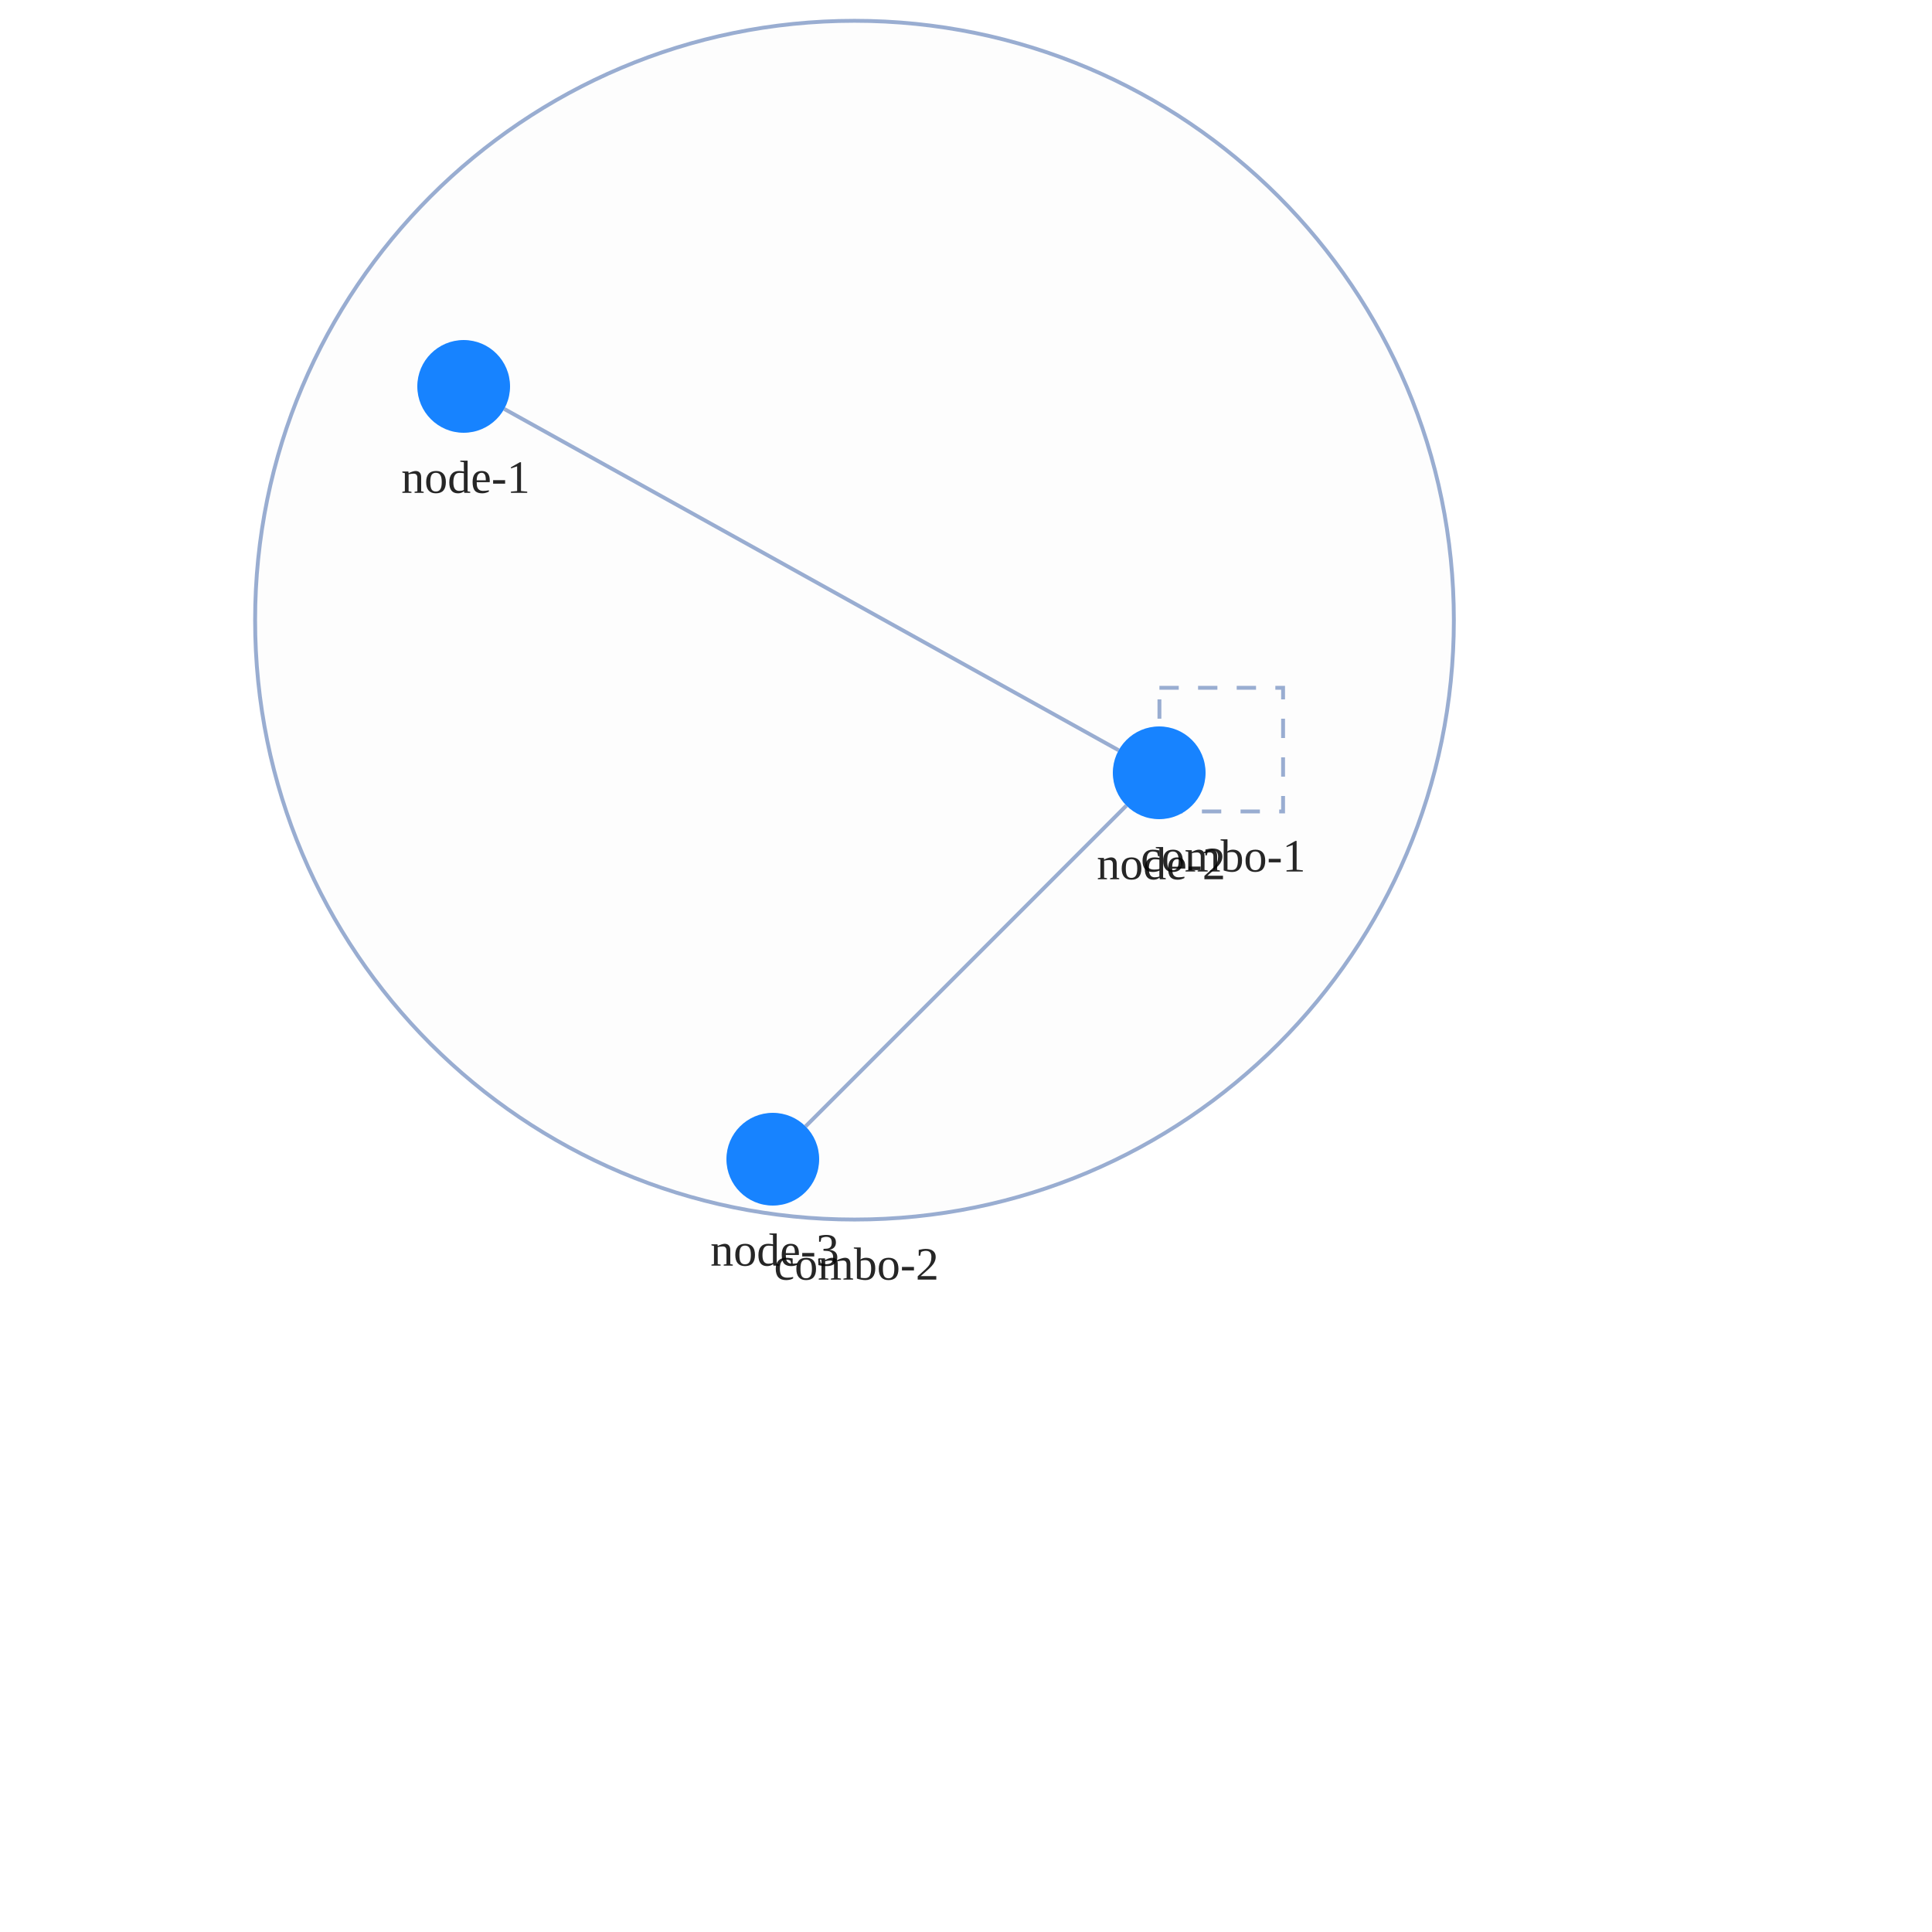
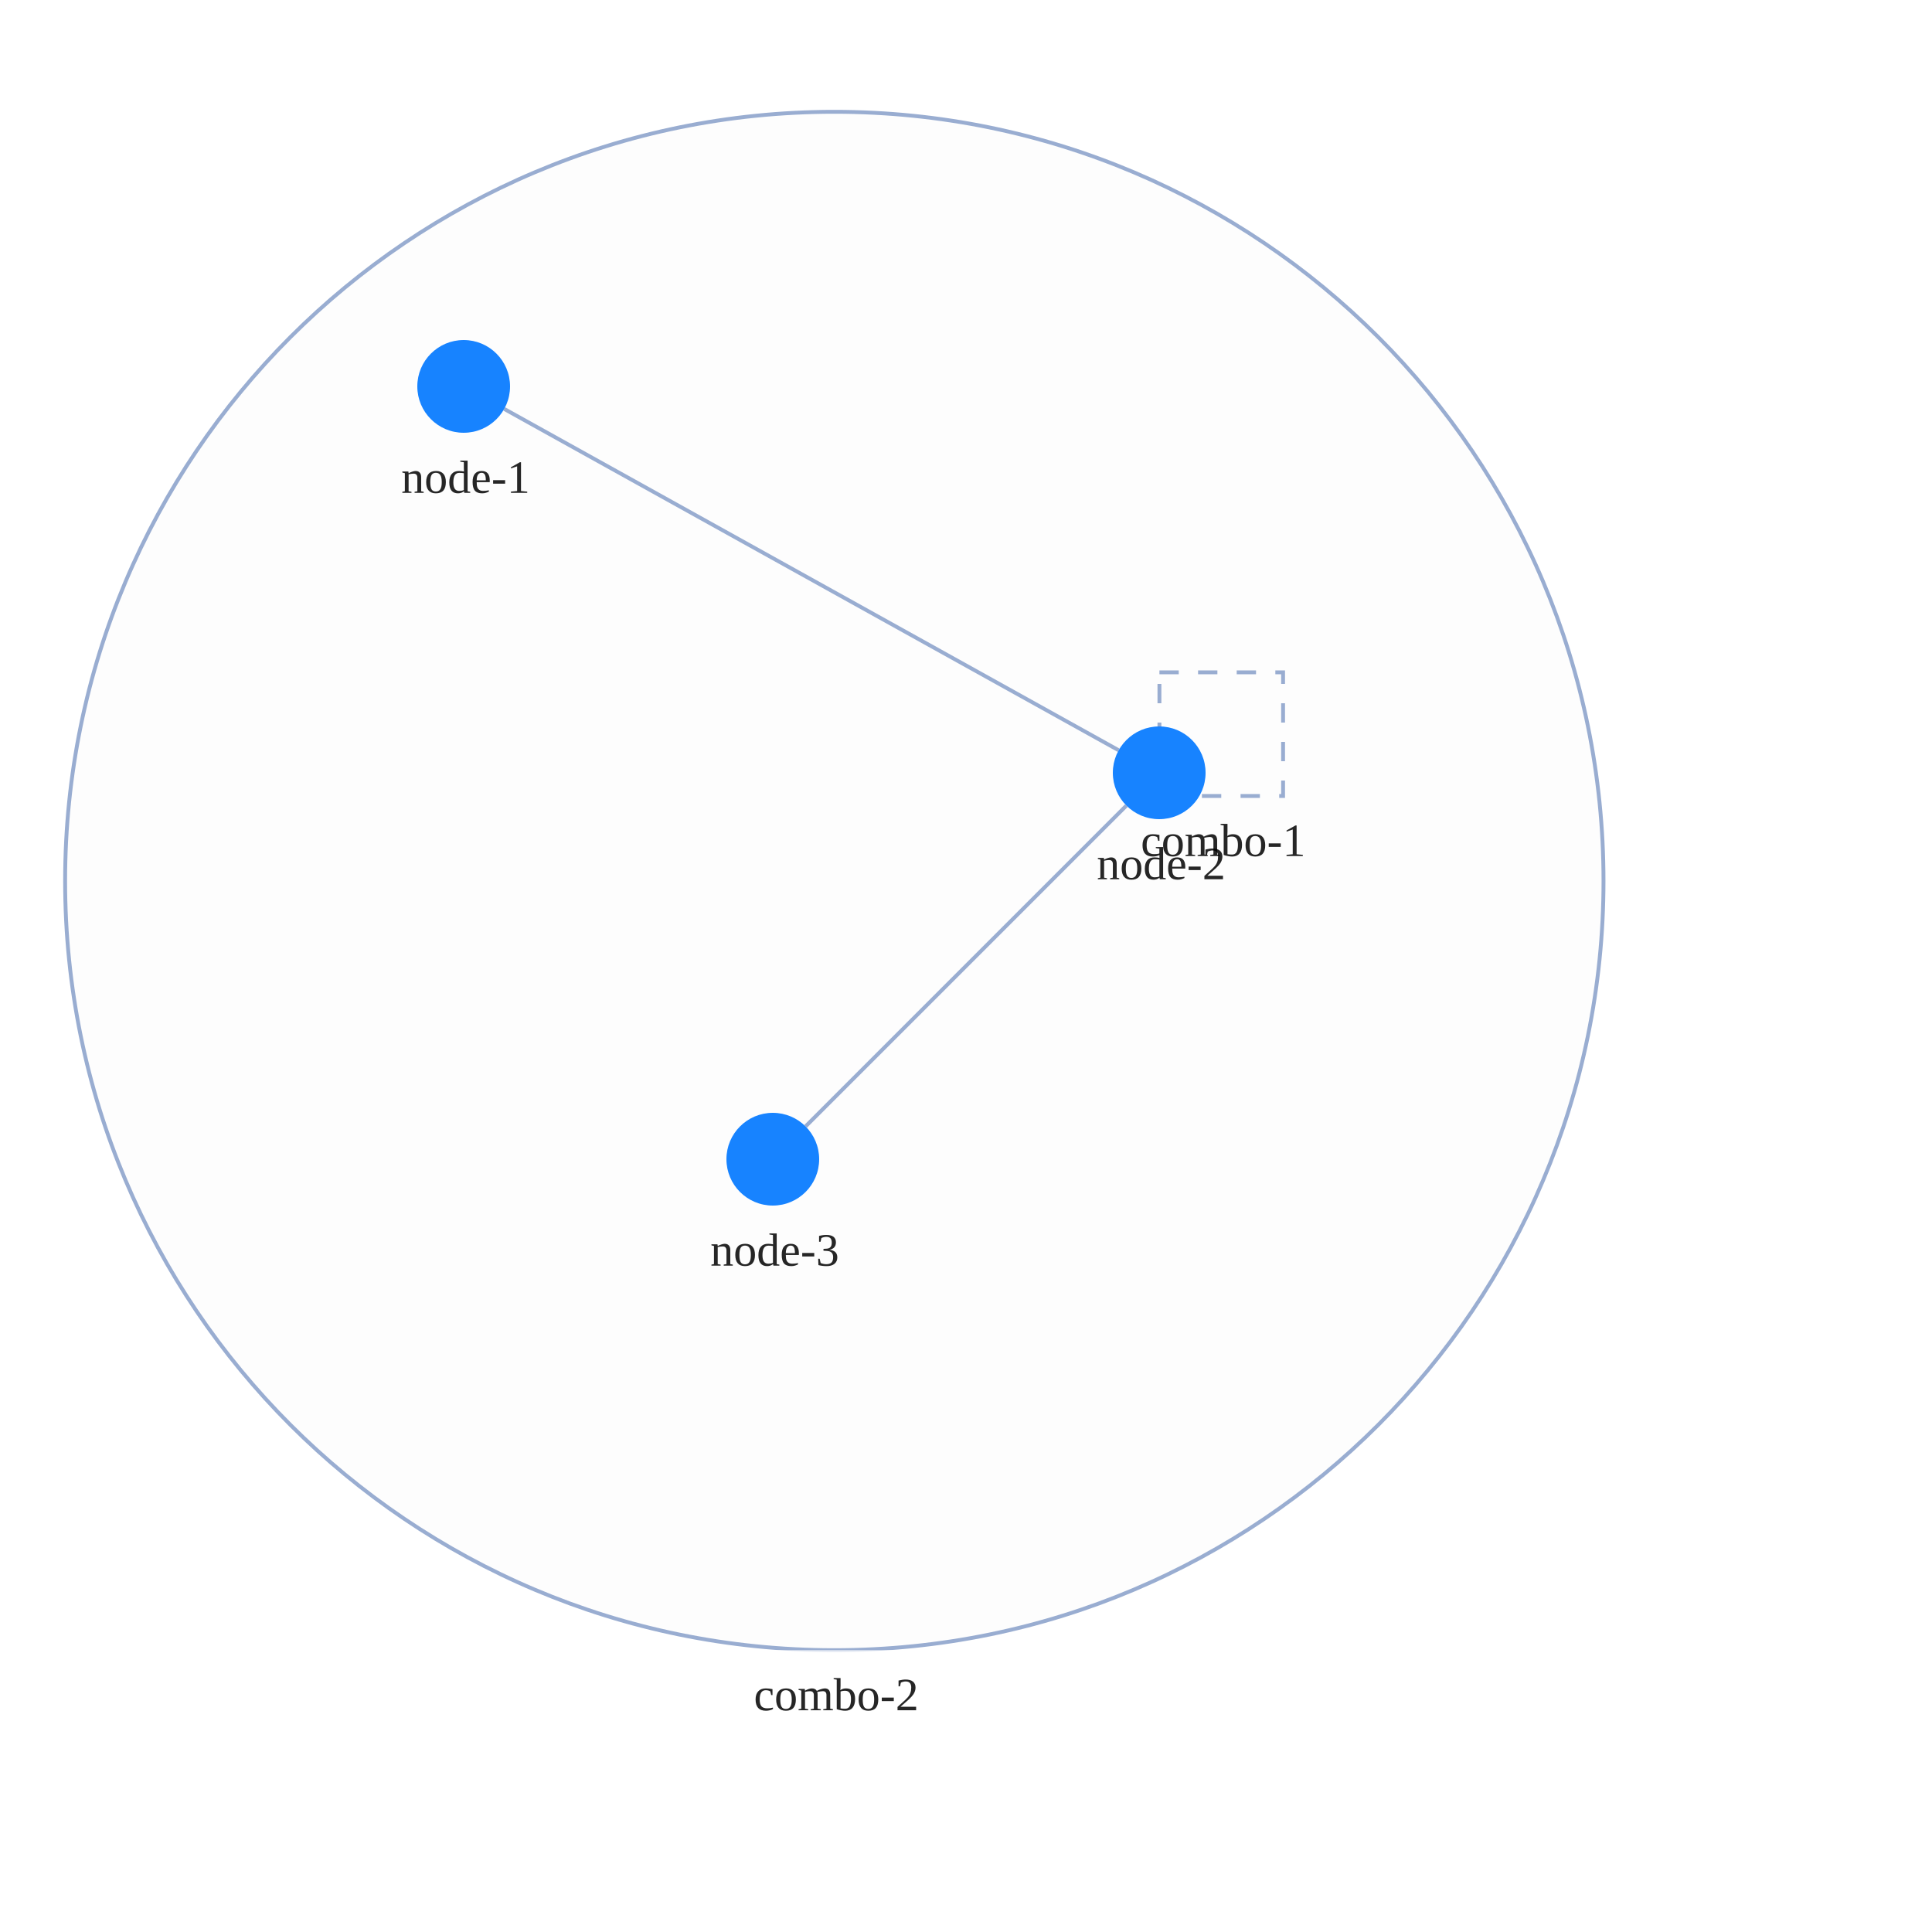
<svg xmlns="http://www.w3.org/2000/svg" width="500" height="500" style="background: transparent; position: absolute; outline: none;" color-interpolation-filters="sRGB" tabindex="1">
  <defs />
  <g id="g-svg-camera" transform="matrix(1,0,0,1,0,0)">
    <g id="g-root" fill="none" transform="matrix(1,0,0,1,0,0)">
      <g id="g-svg-7" fill="none" transform="matrix(1,0,0,1,0,0)">
-         <g id="combo-2" fill="none" transform="matrix(1,0,0,1,221.14,160.5)">
+         <g id="combo-2" fill="none" transform="matrix(1,0,0,1,215.92,228)">
          <g transform="matrix(1,0,0,1,0,0)">
-             <circle id="key" fill="rgba(253,253,253,1)" transform="translate(-155.1183,-155.1183)" cx="155.118" cy="155.118" stroke-dasharray="0,0" stroke-width="1" stroke="rgba(153,173,209,1)" r="155.118" />
+             <circle id="key" fill="rgba(253,253,253,1)" transform="translate(-199.0661,-199.0661)" cx="199.066" cy="199.066" stroke-dasharray="0,0" stroke-width="1" stroke="rgba(153,173,209,1)" r="199.066" />
          </g>
-           <g id="label" fill="none" transform="matrix(1,0,0,1,0,155.1183)">
+           <g id="label" fill="none" transform="matrix(1,0,0,1,0,199.0661)">
+             <g transform="matrix(1,0,0,1,-26.28,0)">
+               <path id="background" fill="rgba(255,255,255,1)" d="M 0,0 l 53.56,0 l 0,23 l-53.56 0 z" opacity="0.75" stroke-width="0" width="53.56" height="23" />
+             </g>
            <g transform="matrix(1,0,0,1,0,0)">
              <text id="text" fill="rgba(0,0,0,0.851)" dominant-baseline="central" paint-order="stroke" dx="0.5" dy="11.5px" font-size="12" text-anchor="middle">
                combo-2
              </text>
            </g>
          </g>
        </g>
-         <g id="combo-1" fill="none" transform="matrix(1,0,0,1,316.06,194)">
-           <g transform="matrix(1,0,0,1,0,0)">
-             <path id="key" fill="rgba(253,253,253,1)" d="M 0,0 l 32,0 l 0,32 l-32 0 z" transform="translate(-16,-16)" stroke-dasharray="5,5" stroke-width="1" stroke="rgba(153,173,209,1)" width="32" height="32" />
-           </g>
+         <g id="combo-1" fill="none" transform="matrix(1,0,0,1,316.06,190)">
          <g id="label" fill="none" transform="matrix(1,0,0,1,0,16)">
            <g transform="matrix(1,0,0,1,0,0)">
              <text id="text" fill="rgba(0,0,0,0.851)" dominant-baseline="central" paint-order="stroke" dx="0.5" dy="11.5px" font-size="12" text-anchor="middle">
                combo-1
              </text>
            </g>
+           </g>
+           <g transform="matrix(1,0,0,1,0,0)">
+             <path id="key" fill="rgba(253,253,253,1)" d="M 0,0 l 32,0 l 0,32 l-32 0 z" transform="translate(-16,-16)" stroke-dasharray="5,5" stroke-width="1" stroke="rgba(153,173,209,1)" width="32" height="32" />
          </g>
        </g>
      </g>
      <g id="g-svg-6" fill="none" transform="matrix(1,0,0,1,0,0)">
        <g id="edge-1" fill="none" marker-start="false" marker-end="false" transform="matrix(1,0,0,1,0,0)">
          <g id="edge-1" fill="none" marker-start="false" marker-end="false" stroke="transparent" stroke-width="3" />
          <g transform="matrix(1,0,0,1,130.4899,105.8277)">
            <path id="key" fill="none" d="M 0,0 L 159.02,88.345" stroke-width="1" stroke="rgba(153,173,209,1)" />
            <path id="key" fill="none" d="M 0,0 L 159.02,88.345" stroke-width="3" stroke="transparent" />
          </g>
        </g>
        <g id="edge-2" fill="none" marker-start="false" marker-end="false" transform="matrix(1,0,0,1,0,0)">
          <g id="edge-2" fill="none" marker-start="false" marker-end="false" stroke="transparent" stroke-width="3" />
          <g transform="matrix(1,0,0,1,208.4853,208.4853)">
            <path id="key" fill="none" d="M 83.029,0 L 0,83.029" stroke-width="1" stroke="rgba(153,173,209,1)" />
            <path id="key" fill="none" d="M 83.029,0 L 0,83.029" stroke-width="3" stroke="transparent" />
          </g>
        </g>
      </g>
      <g id="g-svg-5" fill="none" transform="matrix(1,0,0,1,0,0)">
        <g id="node-1" fill="none" transform="matrix(1,0,0,1,120,100)">
          <g transform="matrix(1,0,0,1,0,0)">
            <circle id="key" fill="rgba(23,131,255,1)" transform="translate(-12,-12)" cx="12" cy="12" r="12" />
          </g>
          <g id="label" fill="none" transform="matrix(1,0,0,1,0,12)">
            <g transform="matrix(1,0,0,1,0,0)">
              <text id="text" fill="rgba(0,0,0,0.851)" dominant-baseline="central" paint-order="stroke" dx="0.5" dy="11.5px" font-size="12" text-anchor="middle">
                node-1
              </text>
            </g>
          </g>
        </g>
        <g id="node-2" fill="none" transform="matrix(1,0,0,1,300,200)">
          <g transform="matrix(1,0,0,1,0,0)">
            <circle id="key" fill="rgba(23,131,255,1)" transform="translate(-12,-12)" cx="12" cy="12" r="12" />
          </g>
          <g id="label" fill="none" transform="matrix(1,0,0,1,0,12)">
            <g transform="matrix(1,0,0,1,0,0)">
              <text id="text" fill="rgba(0,0,0,0.851)" dominant-baseline="central" paint-order="stroke" dx="0.5" dy="11.5px" font-size="12" text-anchor="middle">
                node-2
              </text>
            </g>
          </g>
        </g>
        <g id="node-3" fill="none" transform="matrix(1,0,0,1,200,300)">
          <g transform="matrix(1,0,0,1,0,0)">
            <circle id="key" fill="rgba(23,131,255,1)" transform="translate(-12,-12)" cx="12" cy="12" r="12" />
          </g>
          <g id="label" fill="none" transform="matrix(1,0,0,1,0,12)">
            <g transform="matrix(1,0,0,1,0,0)">
              <text id="text" fill="rgba(0,0,0,0.851)" dominant-baseline="central" paint-order="stroke" dx="0.5" dy="11.5px" font-size="12" text-anchor="middle">
                node-3
              </text>
            </g>
          </g>
        </g>
      </g>
    </g>
  </g>
</svg>
